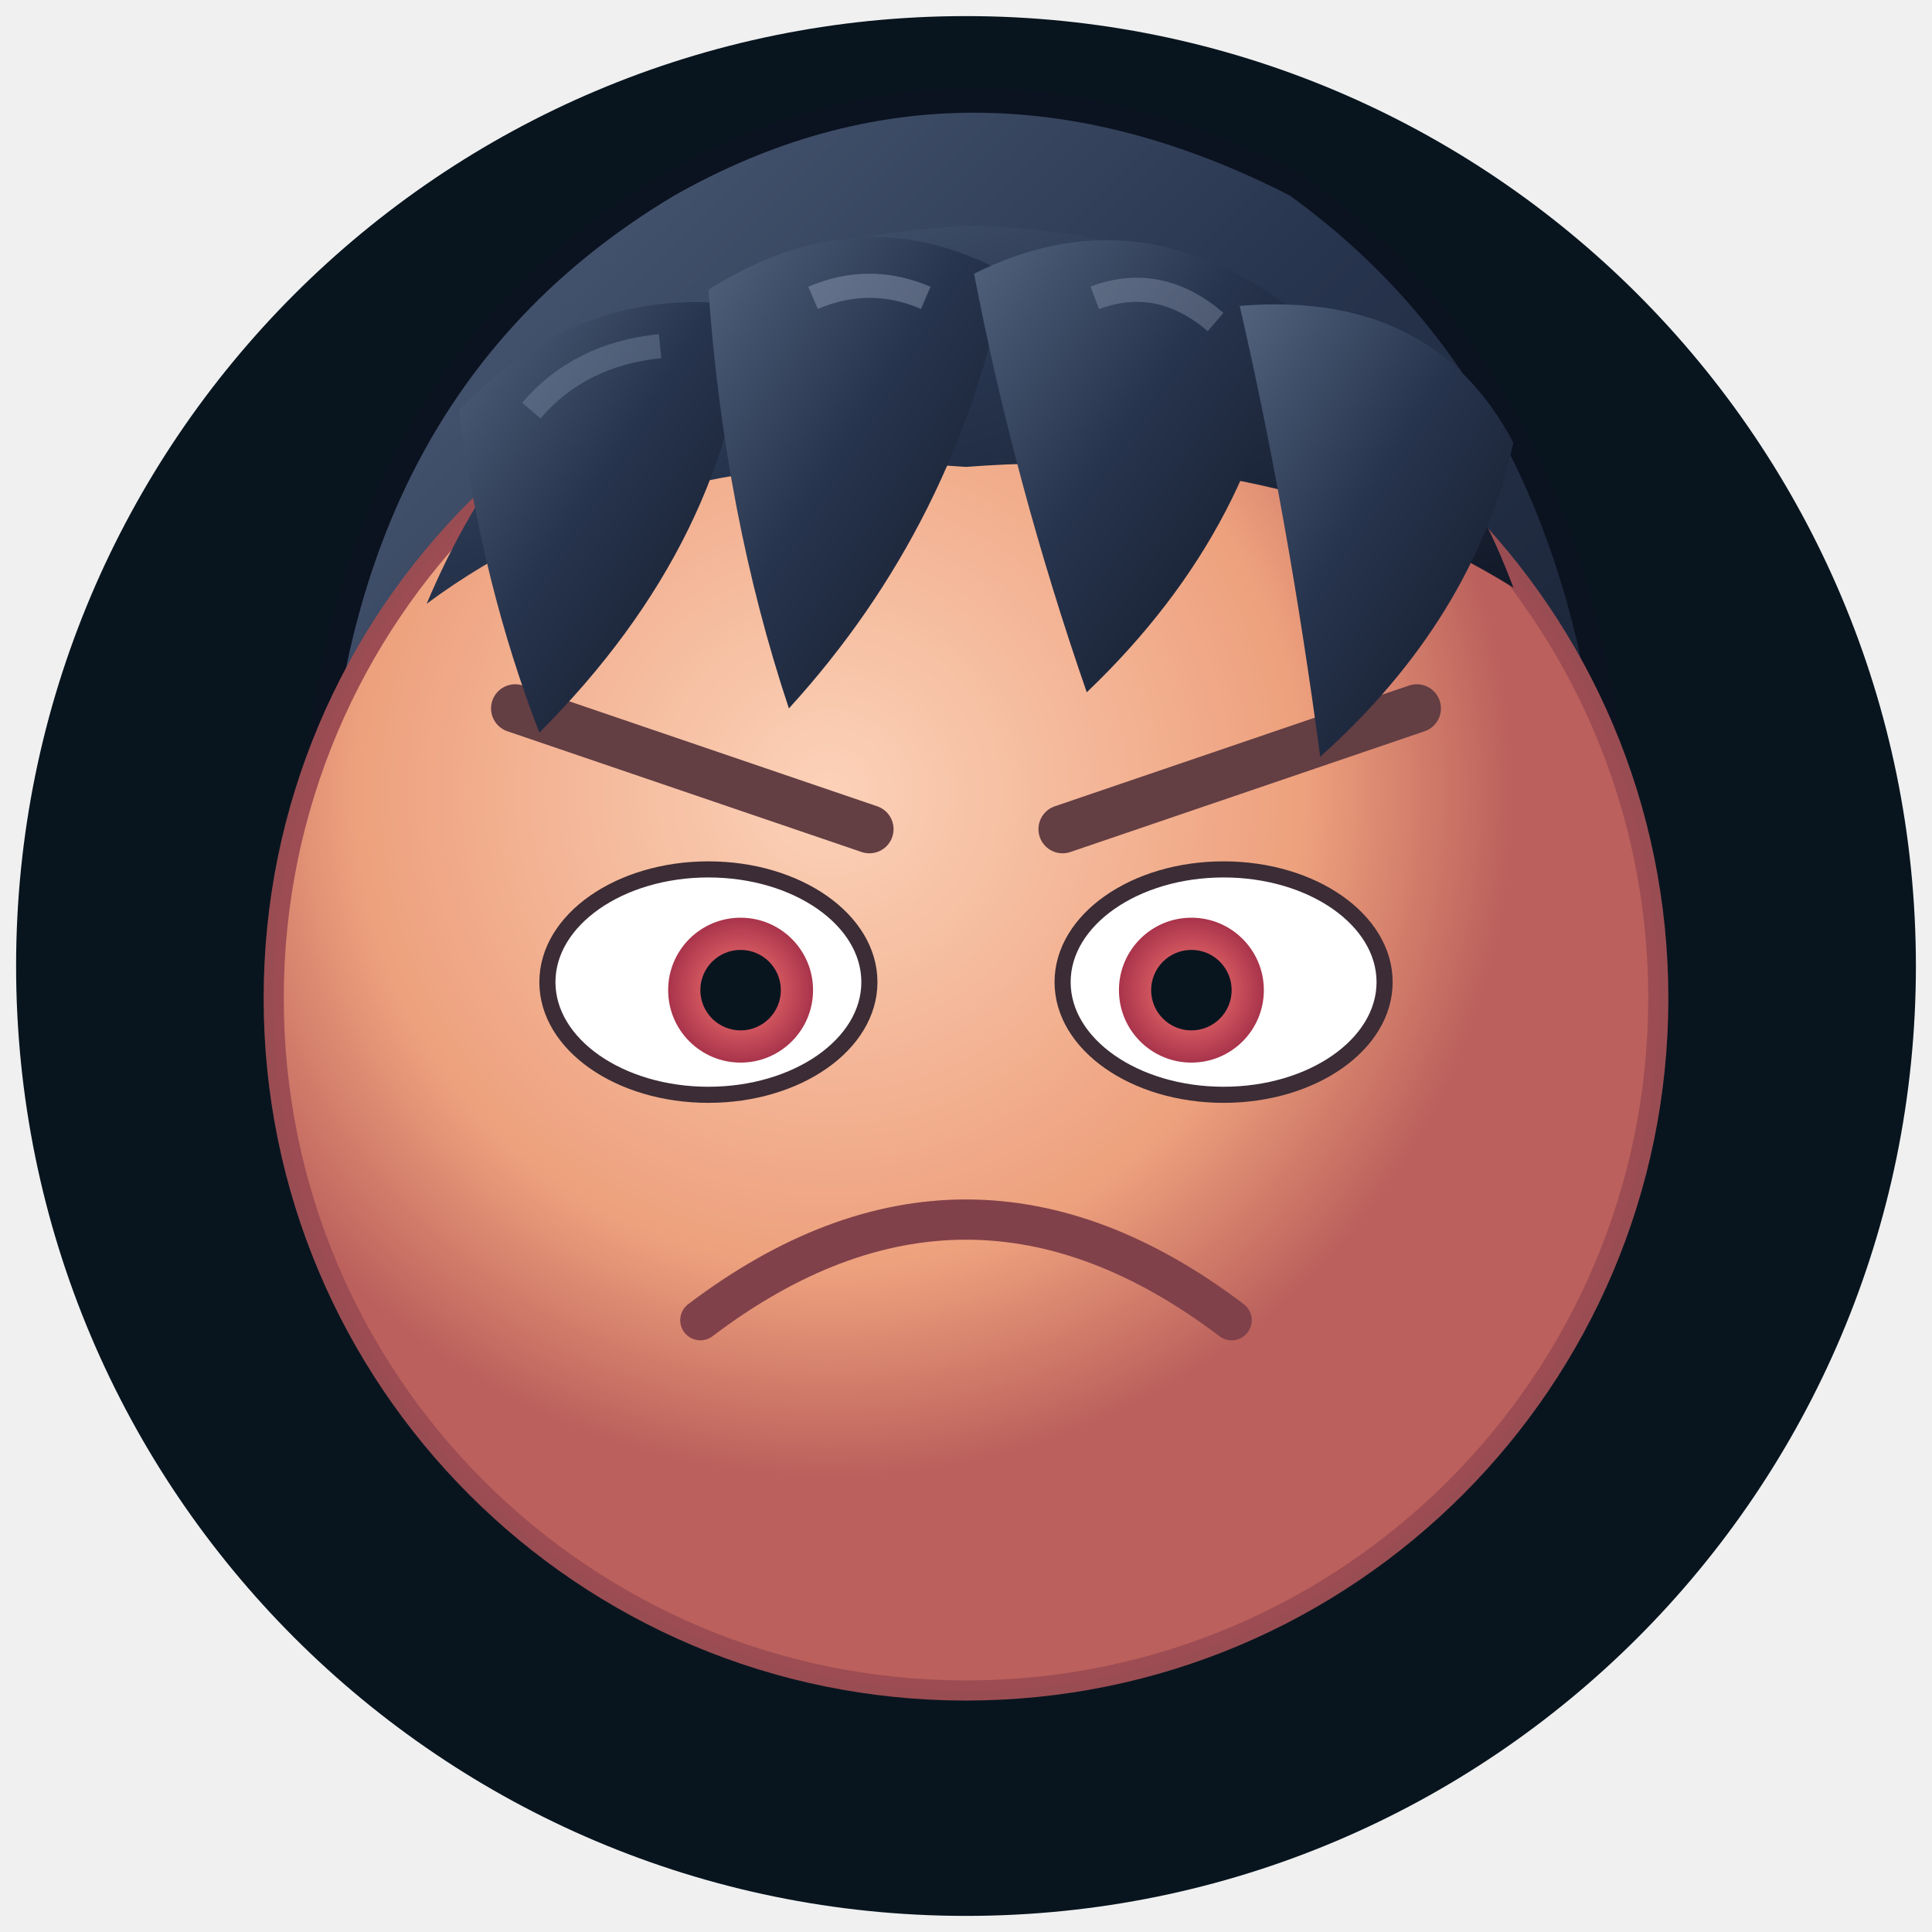
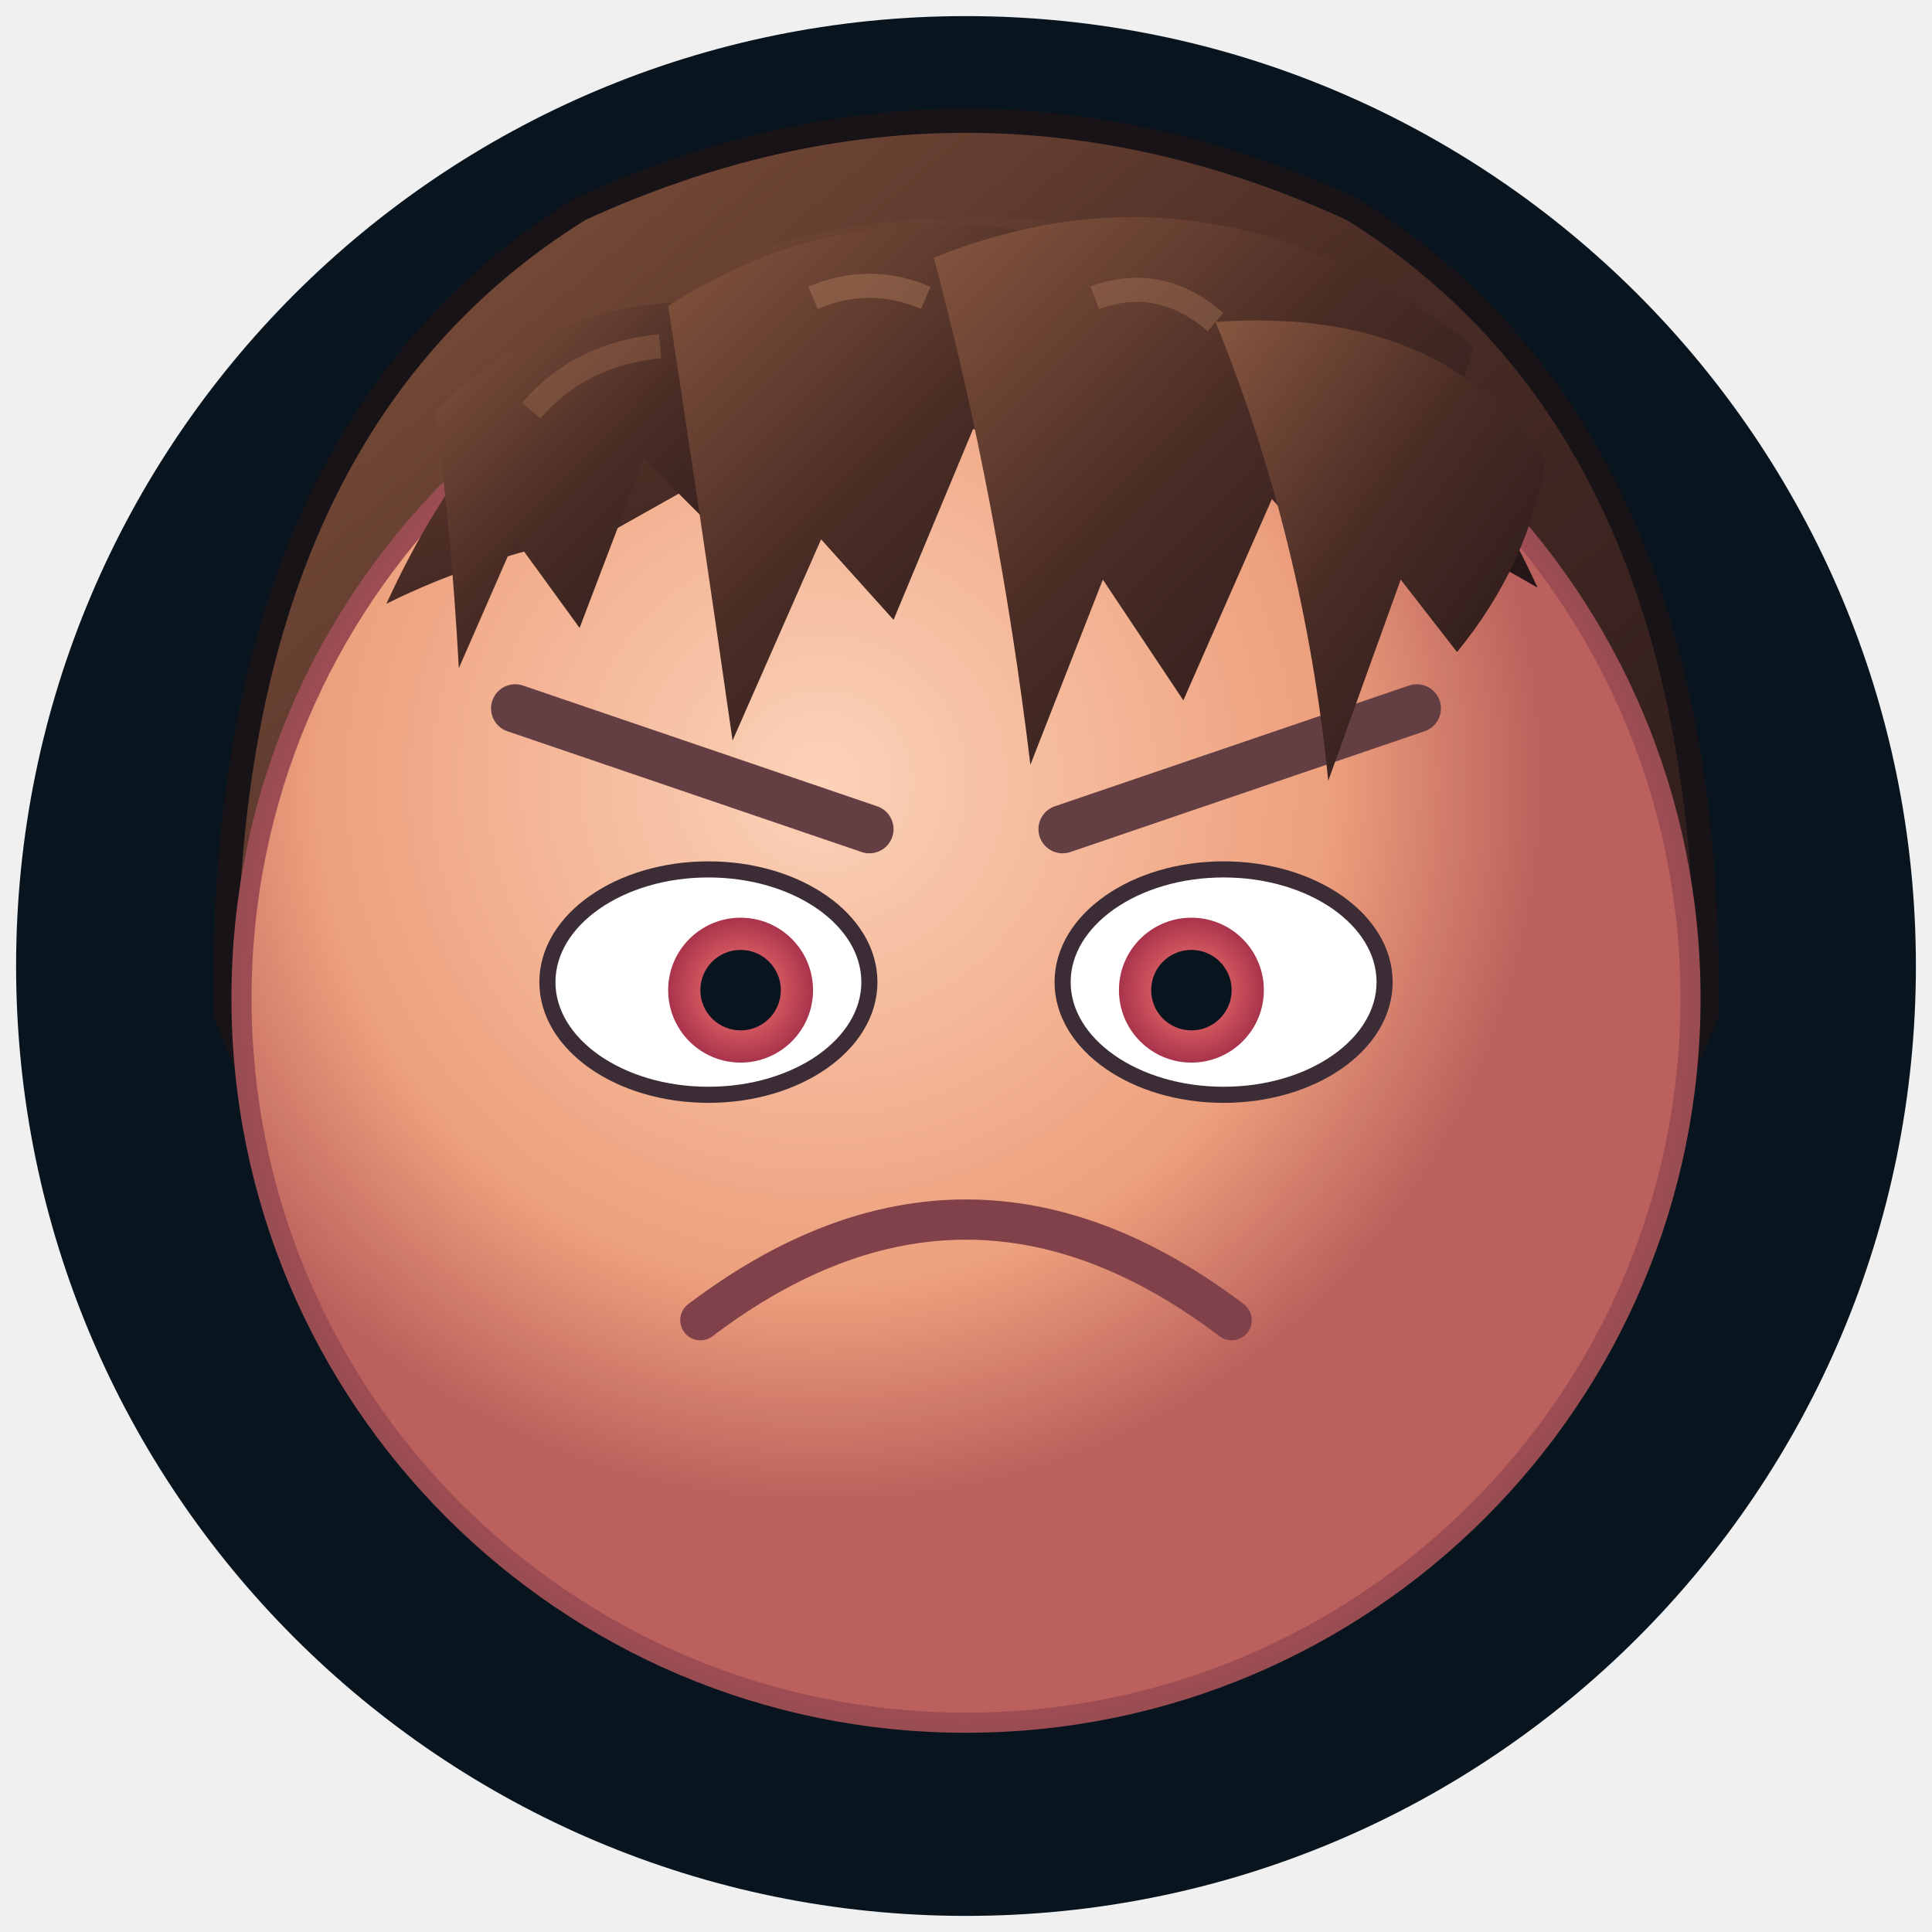
<svg xmlns="http://www.w3.org/2000/svg" viewBox="0 0 240 240" width="240" height="240">
  <defs>
    <clipPath id="round">
      <circle cx="120" cy="120" r="118" />
    </clipPath>
    <radialGradient id="face" cx="40%" cy="35%">
      <stop stop-color="#FFDDC0" />
      <stop offset=".7" stop-color="#EFA77F" />
      <stop offset="1" stop-color="#B9635C" />
    </radialGradient>
    <linearGradient id="hair" x1="0" y1="0" x2="1" y2="1">
-       <stop stop-color="#52627D" />
-       <stop offset=".45" stop-color="#27344D" />
-       <stop offset="1" stop-color="#111827" />
+       <stop stop-color="#87563F" />
+       <stop offset=".45" stop-color="#4A2C25" />
+       <stop offset="1" stop-color="#211517" />
    </linearGradient>
    <radialGradient id="iris">
      <stop stop-color="#FF7D75" />
      <stop offset="1" stop-color="#A9344B" />
    </radialGradient>
  </defs>
  <g clip-path="url(#round)">
    <rect width="240" height="240" fill="#08151F" />
    <g>
      <animateTransform attributeName="transform" type="translate" values="0,0;0,2;0,0;-2,0;2,0;-1,0;1,0;0,0;0,0" keyTimes="0;.14;.22;.32;.36;.4;.44;.5;1" dur="3.3s" repeatCount="indefinite" />
-       <path d="M39 119 Q36 51 83 23 Q120 2 161 23 Q204 54 201 124 L184 174 Q177 72 120 67 Q62 72 56 174Z" fill="url(#hair)" stroke="#0B1220" stroke-width="3" />
-       <circle cx="120" cy="124" r="86" fill="url(#face)" stroke="#994D52" stroke-width="2.5" />
-       <circle cx="120" cy="124" r="86" fill="#D93F55" opacity=".07">
+       <path d="M28 126 Q27 54 72 26 Q120 4 168 26 Q213 54 212 126 L192 174 Q181 78 120 69 Q60 76 48 174Z" fill="url(#hair)" stroke="#171316" stroke-width="3" />
+       <circle cx="120" cy="124" r="90" fill="url(#face)" stroke="#994D52" stroke-width="2.5" />
+       <circle cx="120" cy="124" r="90" fill="#D93F55" opacity=".07">
        <animate attributeName="opacity" values=".07;.07;.2;.12;.07" keyTimes="0;.2;.4;.58;1" dur="3.3s" repeatCount="indefinite" />
      </circle>
      <ellipse cx="88" cy="122" rx="20" ry="14" fill="#fff" stroke="#3B2C35" stroke-width="2" />
      <ellipse cx="152" cy="122" rx="20" ry="14" fill="#fff" stroke="#3B2C35" stroke-width="2" />
      <circle cx="92" cy="123" r="9" fill="url(#iris)" />
      <circle cx="92" cy="123" r="5" fill="#08151F" />
      <circle cx="148" cy="123" r="9" fill="url(#iris)" />
      <circle cx="148" cy="123" r="5" fill="#08151F" />
      <path d="M64 88 L108 103M176 88 L132 103" fill="none" stroke="#633E43" stroke-width="6" stroke-linecap="round">
        <animate attributeName="d" values="M64 88 L108 103M176 88 L132 103;M66 94 L108 107M174 94 L132 107;M64 88 L108 103M176 88 L132 103" dur="3.3s" repeatCount="indefinite" />
      </path>
      <path d="M87 164 Q120 139 153 164" fill="none" stroke="#81414A" stroke-width="5" stroke-linecap="round">
        <animate attributeName="d" values="M87 164 Q120 139 153 164;M91 165 Q120 135 149 165;M87 164 Q120 139 153 164" dur="3.3s" repeatCount="indefinite" />
      </path>
-       <path d="M53 75 Q72 30 121 28 Q172 30 188 73 Q159 55 120 58 Q80 55 53 75Z" fill="url(#hair)" />
+       <path d="M48 75 Q70 27 121 27 Q170 27 191 73 Q153 51 132 57 L120 53 L107 62 L92 57 L76 66 Q60 69 48 75Z" fill="url(#hair)" />
      <g>
        <animateTransform attributeName="transform" type="rotate" values="-1 67 48;2 67 48;-.8 67 48;-1 67 48" dur="5.8s" repeatCount="indefinite" />
-         <path d="M57 51 Q72 35 93 38 Q91 67 67 91 Q60 73 57 51Z" fill="url(#hair)" />
-         <path d="M66 51 Q72 44 82 43" fill="none" stroke="#8392AE" stroke-width="3" opacity=".38" />
+         <path d="M54 51 Q73 33 99 39 Q95 53 87 64 L80 57 L72 78 L64 67 L57 83 Q56 65 54 51Z" fill="url(#hair)" />
+         <path d="M66 51 Q72 44 82 43" fill="none" stroke="#A46F52" stroke-width="3" opacity=".38" />
      </g>
      <g>
        <animateTransform attributeName="transform" type="rotate" values="0 104 34;2.4 104 34;-1.2 104 34;0 104 34" dur="6.1s" begin="-.35s" repeatCount="indefinite" />
-         <path d="M88 36 Q107 24 125 34 Q119 65 98 88 Q90 64 88 36Z" fill="url(#hair)" />
-         <path d="M101 37 Q108 34 115 37" fill="none" stroke="#9AA7BE" stroke-width="3" opacity=".42" />
+         <path d="M83 38 Q111 20 147 34 Q141 50 130 63 L121 53 L111 77 L102 67 L91 92 Q87 64 83 38Z" fill="url(#hair)" />
+         <path d="M101 37 Q108 34 115 37" fill="none" stroke="#B48060" stroke-width="3" opacity=".42" />
      </g>
      <g>
        <animateTransform attributeName="transform" type="rotate" values=".5 139 35;2.8 139 35;-1 139 35;.5 139 35" dur="6.35s" begin="-.7s" repeatCount="indefinite" />
-         <path d="M121 34 Q141 24 160 38 Q157 65 135 86 Q126 60 121 34Z" fill="url(#hair)" />
-         <path d="M136 37 Q144 34 151 40" fill="none" stroke="#9AA7BE" stroke-width="3" opacity=".35" />
+         <path d="M116 32 Q151 18 183 43 Q179 59 168 73 L158 62 L147 87 L137 72 L128 95 Q124 62 116 32Z" fill="url(#hair)" />
+         <path d="M136 37 Q144 34 151 40" fill="none" stroke="#B48060" stroke-width="3" opacity=".35" />
      </g>
      <g>
        <animateTransform attributeName="transform" type="rotate" values="1 174 47;3 174 47;-.4 174 47;1 174 47" dur="6.55s" begin="-1s" repeatCount="indefinite" />
-         <path d="M154 38 Q178 36 188 55 Q183 77 164 94 Q160 64 154 38Z" fill="url(#hair)" />
+         <path d="M151 40 Q179 38 192 57 Q190 70 181 81 L174 72 L165 97 Q162 67 151 40Z" fill="url(#hair)" />
      </g>
      <g fill="none" stroke="#FF765F" stroke-width="4" stroke-linecap="round">
        <path d="M47 79 Q34 60 45 45" opacity="0">
          <animate attributeName="opacity" values="0;0;1;.4;0" keyTimes="0;.22;.34;.58;1" dur="3.3s" repeatCount="indefinite" />
          <animateTransform attributeName="transform" type="translate" values="0,8;0,8;0,-7;0,-18;0,-18" dur="3.3s" repeatCount="indefinite" />
        </path>
        <path d="M193 79 Q206 60 195 45" opacity="0">
          <animate attributeName="opacity" values="0;0;1;.4;0" keyTimes="0;.24;.36;.6;1" dur="3.3s" repeatCount="indefinite" />
          <animateTransform attributeName="transform" type="translate" values="0,8;0,8;0,-7;0,-18;0,-18" dur="3.3s" begin=".1s" repeatCount="indefinite" />
        </path>
      </g>
+       <g id="blink-eyelids" data-blink="single">
+         <ellipse cx="88" cy="122" rx="21" ry="0" fill="#DA947A">
+           <animate attributeName="ry" values="0;0;14;14;0;0" keyTimes="0;.94;.96;.975;.995;1" dur="5.8s" repeatCount="indefinite" />
+         </ellipse>
+         <path d="M72.9 122 Q88 124 103.1 122" fill="none" stroke="#633E43" stroke-width="2.5" stroke-linecap="round" opacity="0">
+           <animate attributeName="opacity" values="0;0;1;1;0;0" keyTimes="0;.94;.96;.975;.995;1" dur="5.8s" repeatCount="indefinite" />
+         </path>
+         <ellipse cx="152" cy="122" rx="21" ry="0" fill="#DA947A">
+           <animate attributeName="ry" values="0;0;14;14;0;0" keyTimes="0;.94;.96;.975;.995;1" dur="5.8s" begin=".025s" repeatCount="indefinite" />
+         </ellipse>
+         <path d="M136.9 122 Q152 124 167.1 122" fill="none" stroke="#633E43" stroke-width="2.5" stroke-linecap="round" opacity="0">
+           <animate attributeName="opacity" values="0;0;1;1;0;0" keyTimes="0;.94;.96;.975;.995;1" dur="5.8s" begin=".025s" repeatCount="indefinite" />
+         </path>
+       </g>
    </g>
  </g>
</svg>
